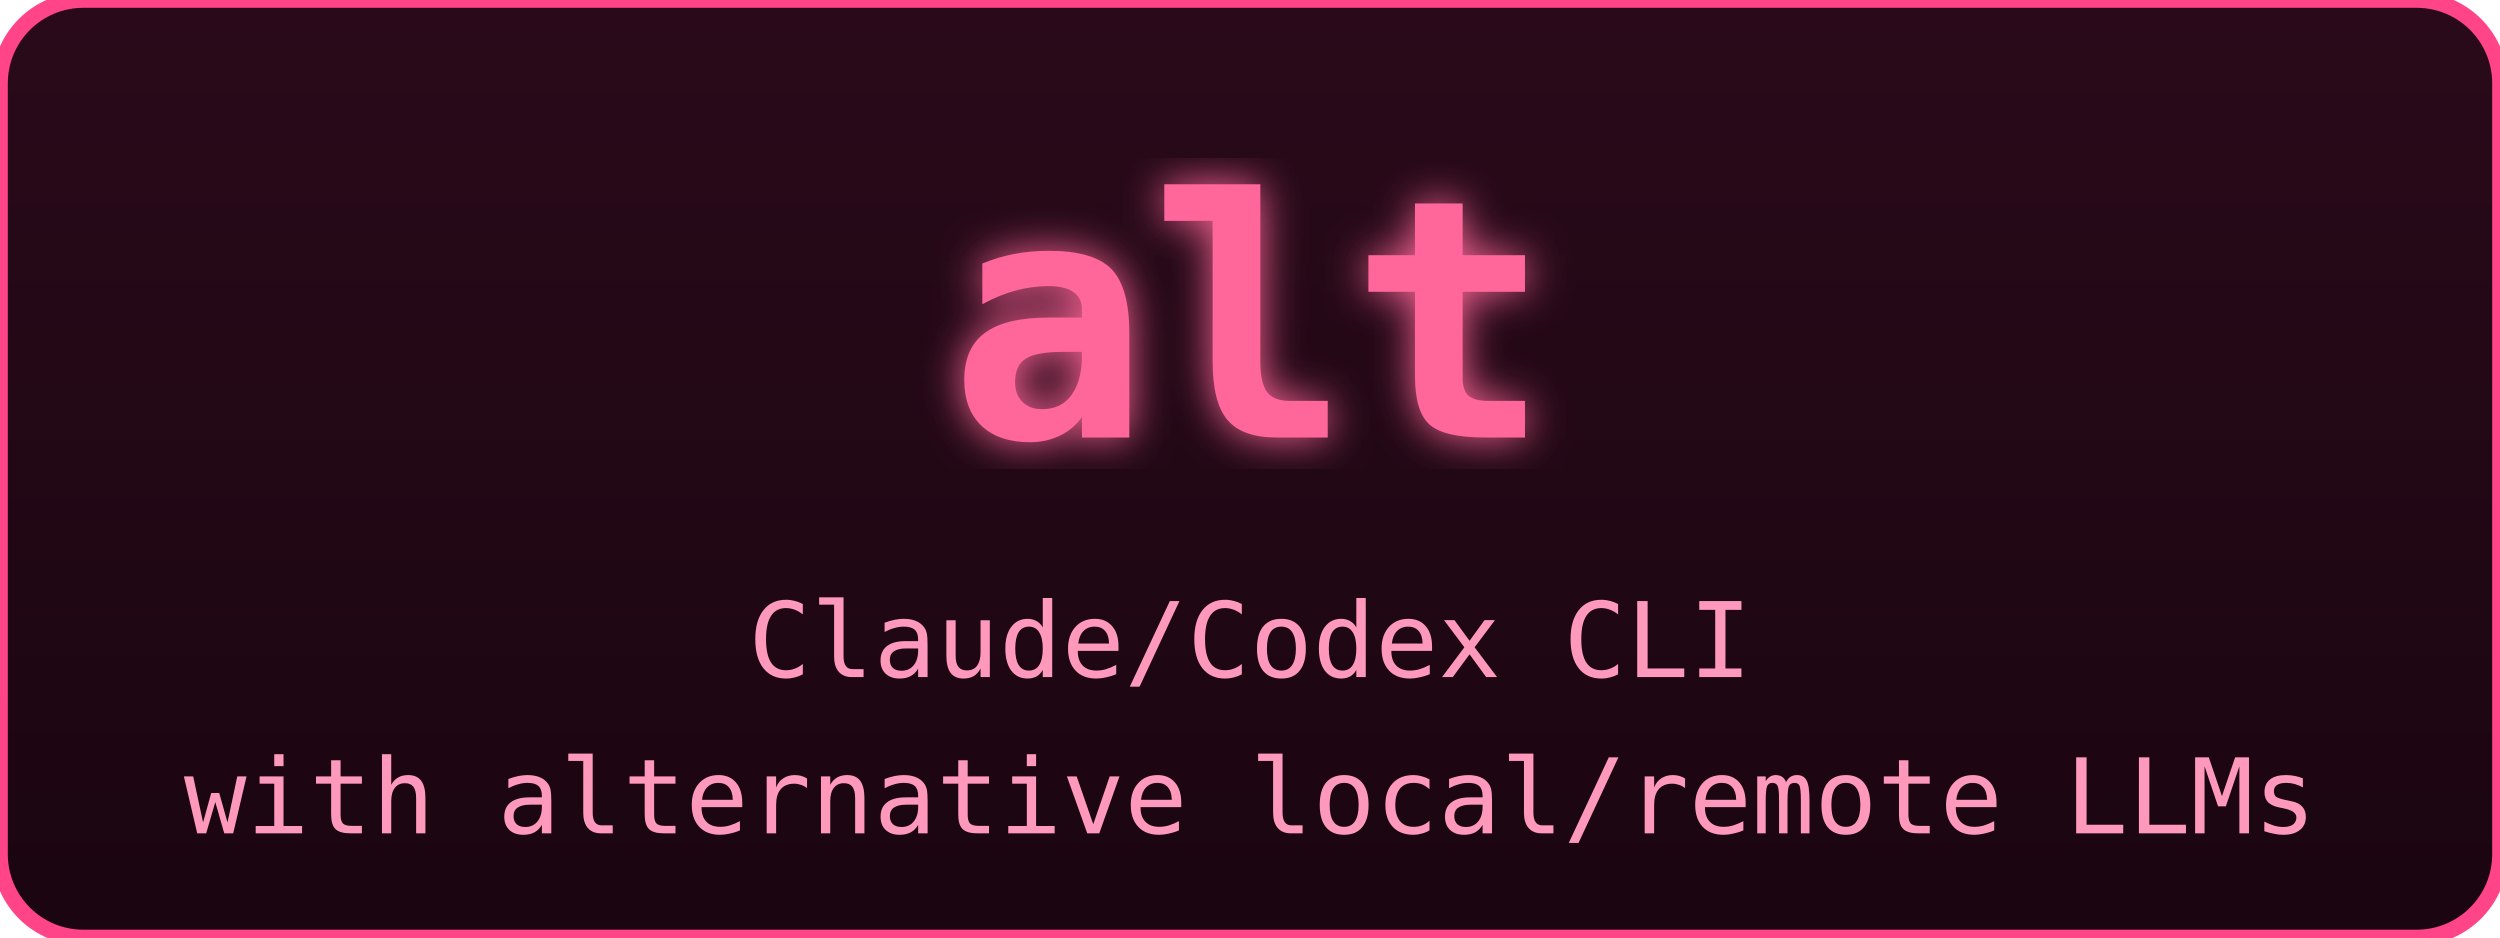
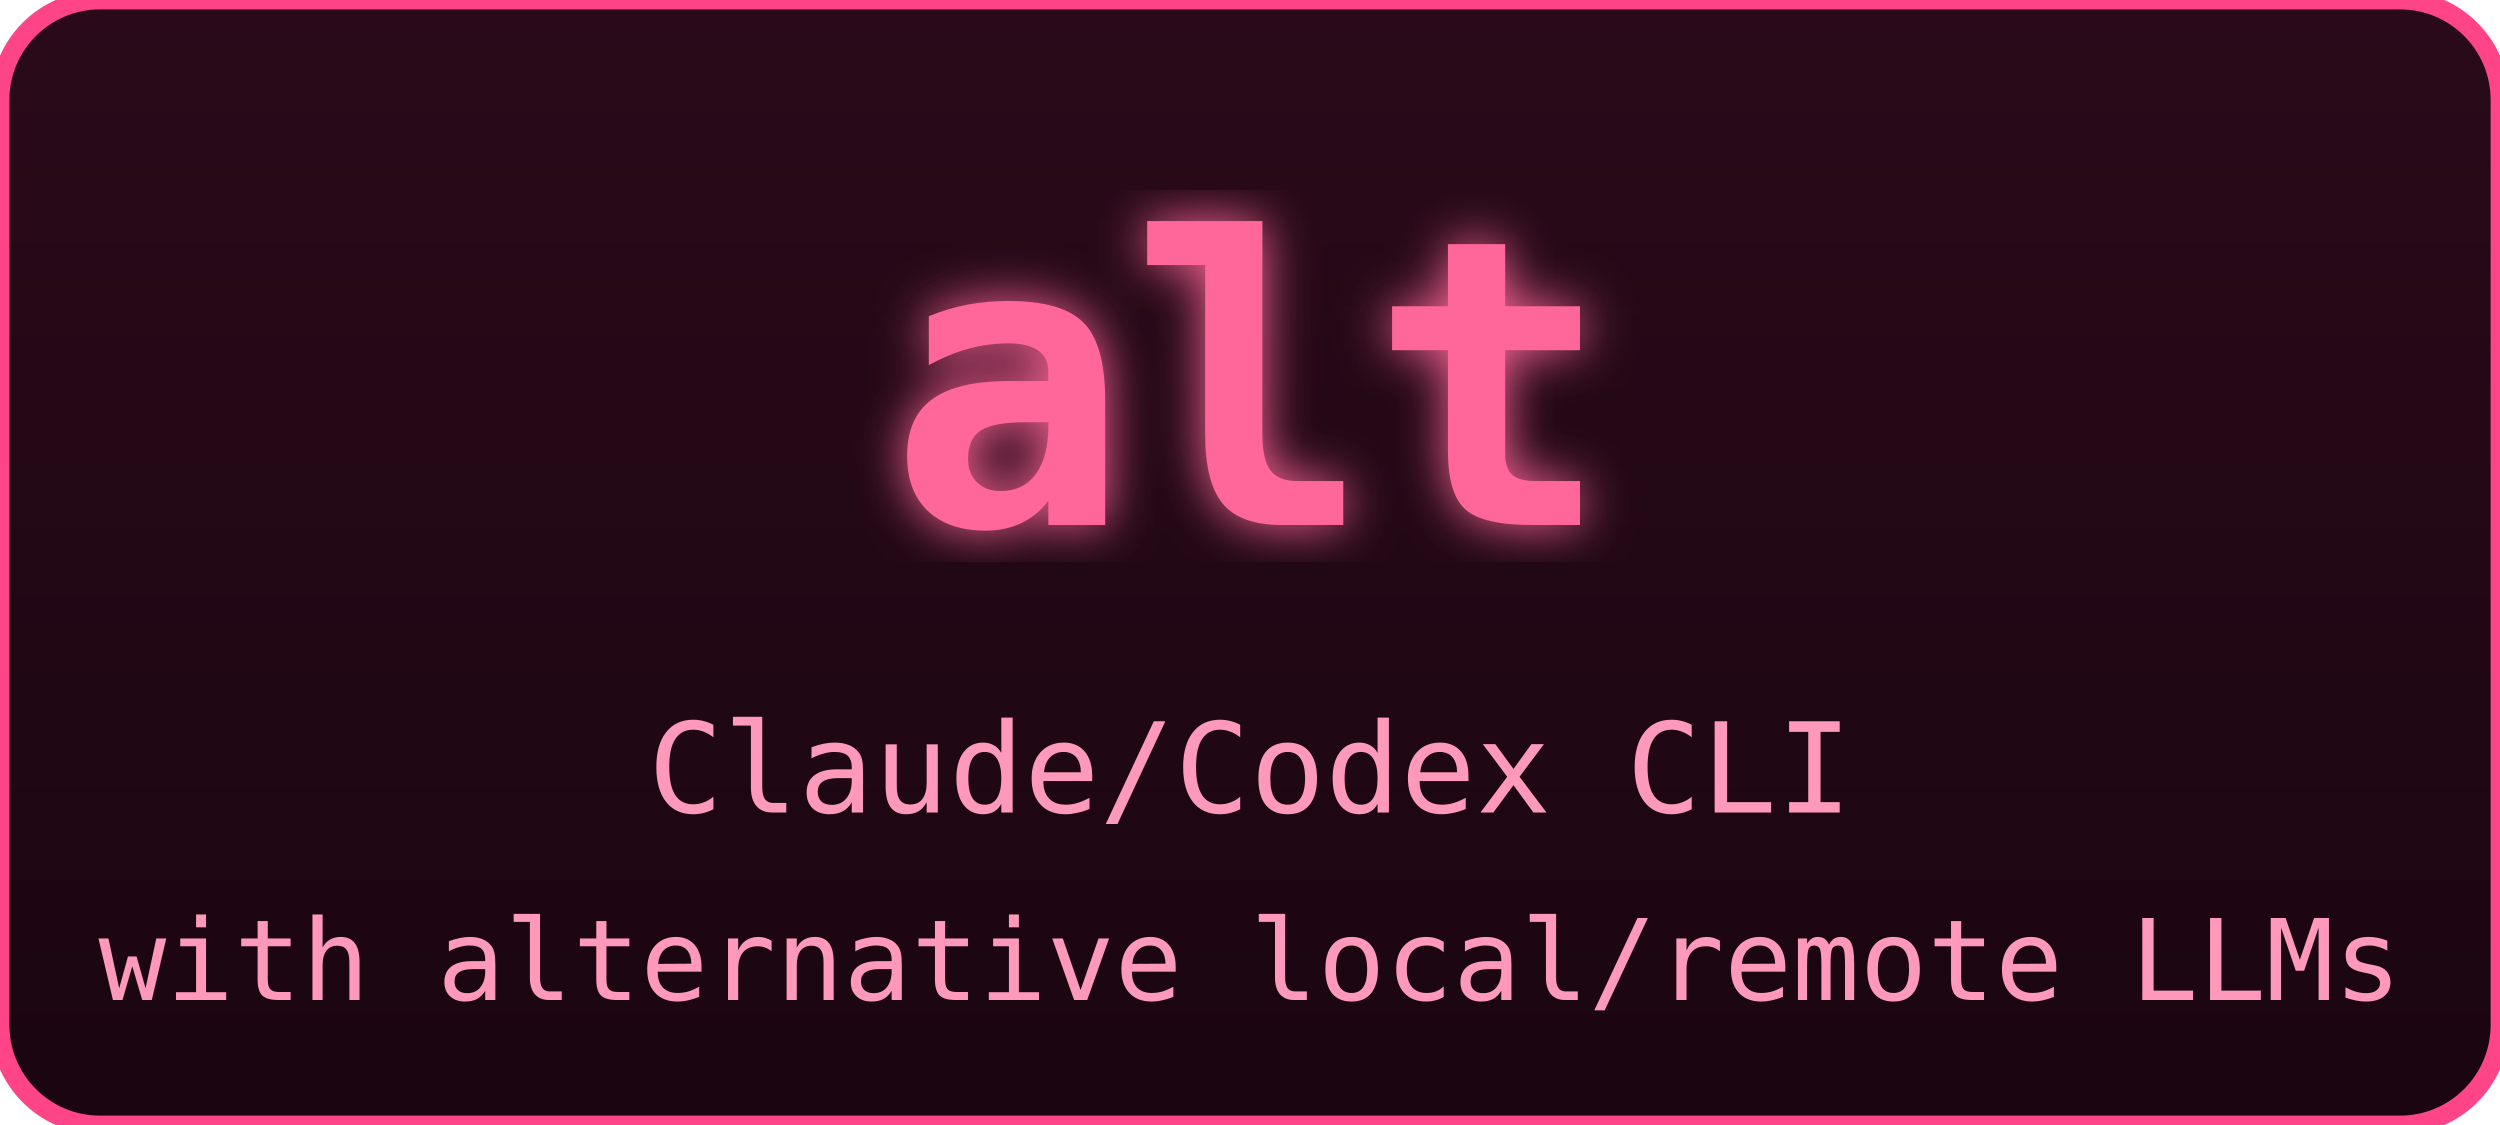
- <svg xmlns="http://www.w3.org/2000/svg" width="240" height="90" viewBox="0 0 240 90">
+ <svg xmlns="http://www.w3.org/2000/svg" width="200" height="90" viewBox="0 0 200 90">
  <defs>
    <filter id="glow">
      <feGaussianBlur stdDeviation="2" result="coloredBlur" />
      <feMerge>
        <feMergeNode in="coloredBlur" />
        <feMergeNode in="SourceGraphic" />
      </feMerge>
    </filter>
    <linearGradient id="bg" x1="0%" y1="0%" x2="0%" y2="100%">
      <stop offset="0%" style="stop-color:#2a0a1a" />
      <stop offset="100%" style="stop-color:#1a0510" />
    </linearGradient>
  </defs>
-   <rect width="240" height="90" rx="8" fill="url(#bg)" stroke="#ff4488" stroke-width="1.5" />
-   <text x="120" y="42" font-family="monospace" font-size="32" font-weight="bold" fill="#ff6699" text-anchor="middle" filter="url(#glow)">alt</text>
-   <text x="120" y="65" font-family="monospace" font-size="10" fill="#ff99bb" text-anchor="middle">Claude/Codex CLI</text>
-   <text x="120" y="80" font-family="monospace" font-size="10" fill="#ff99bb" text-anchor="middle">with alternative local/remote LLMs</text>
+   <rect width="200" height="90" rx="8" fill="url(#bg)" stroke="#ff4488" stroke-width="1.5" />
+   <text x="100" y="42" font-family="monospace" font-size="32" font-weight="bold" fill="#ff6699" text-anchor="middle" filter="url(#glow)">alt</text>
+   <text x="100" y="65" font-family="monospace" font-size="10" fill="#ff99bb" text-anchor="middle">Claude/Codex CLI</text>
+   <text x="100" y="80" font-family="monospace" font-size="9" fill="#ff99bb" text-anchor="middle">with alternative local/remote LLMs</text>
</svg>
